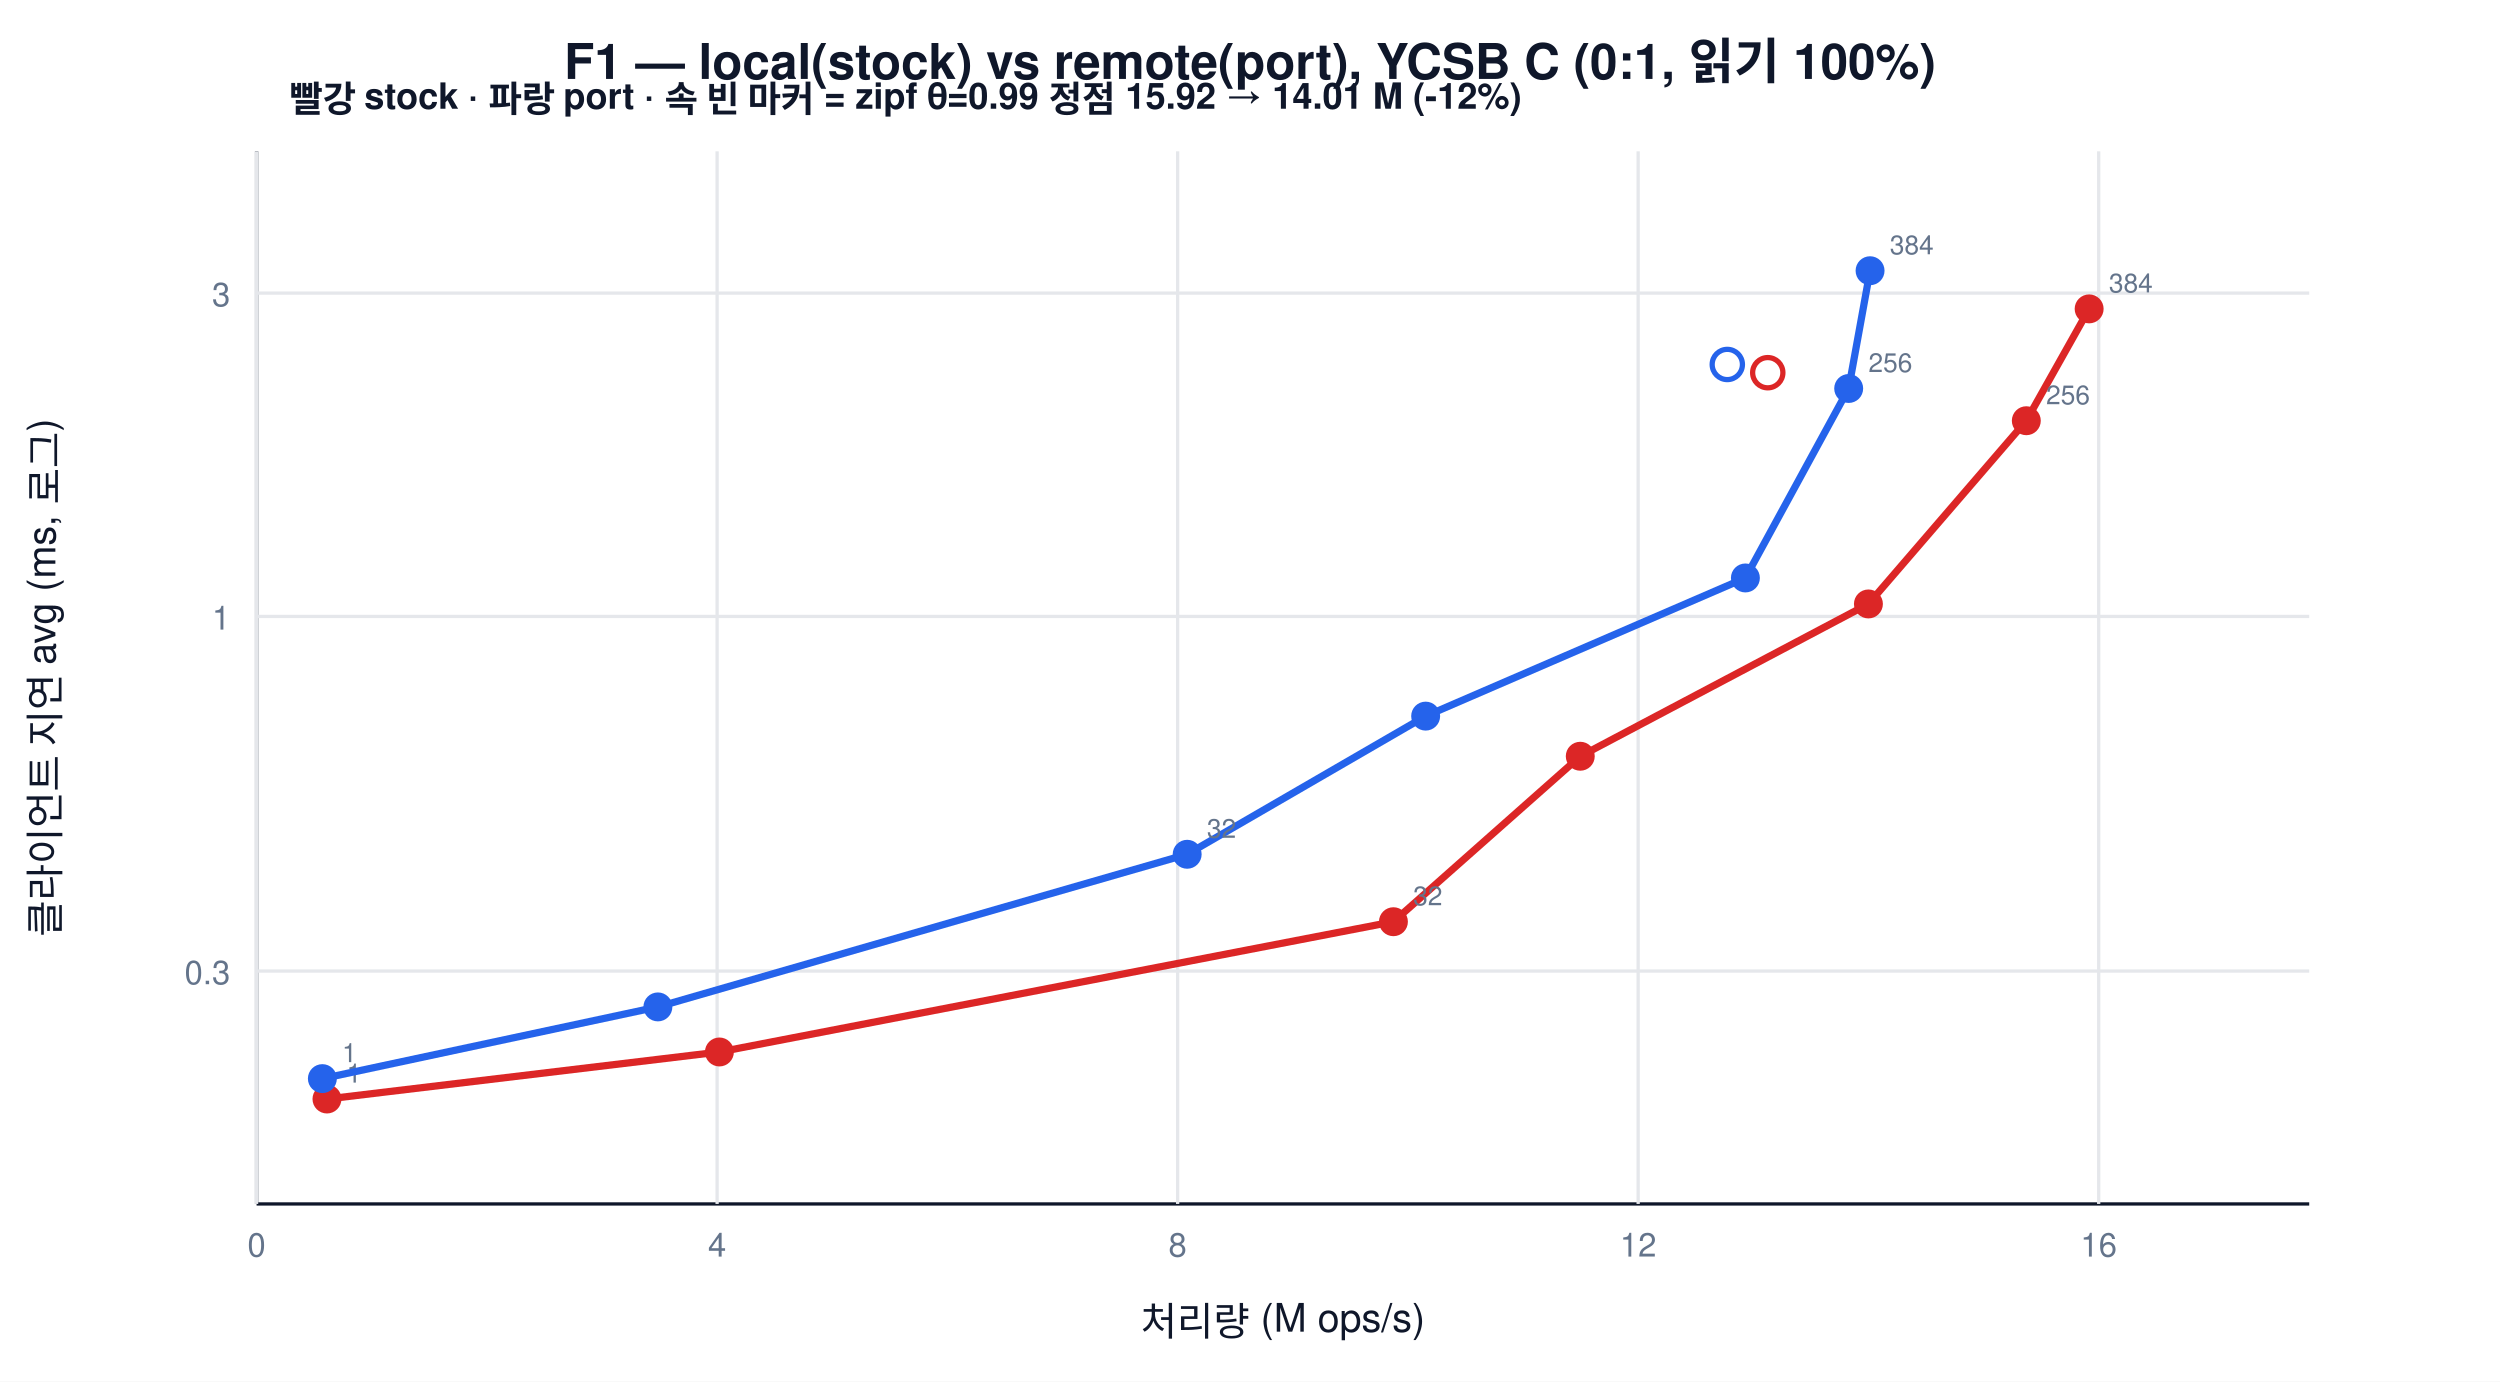
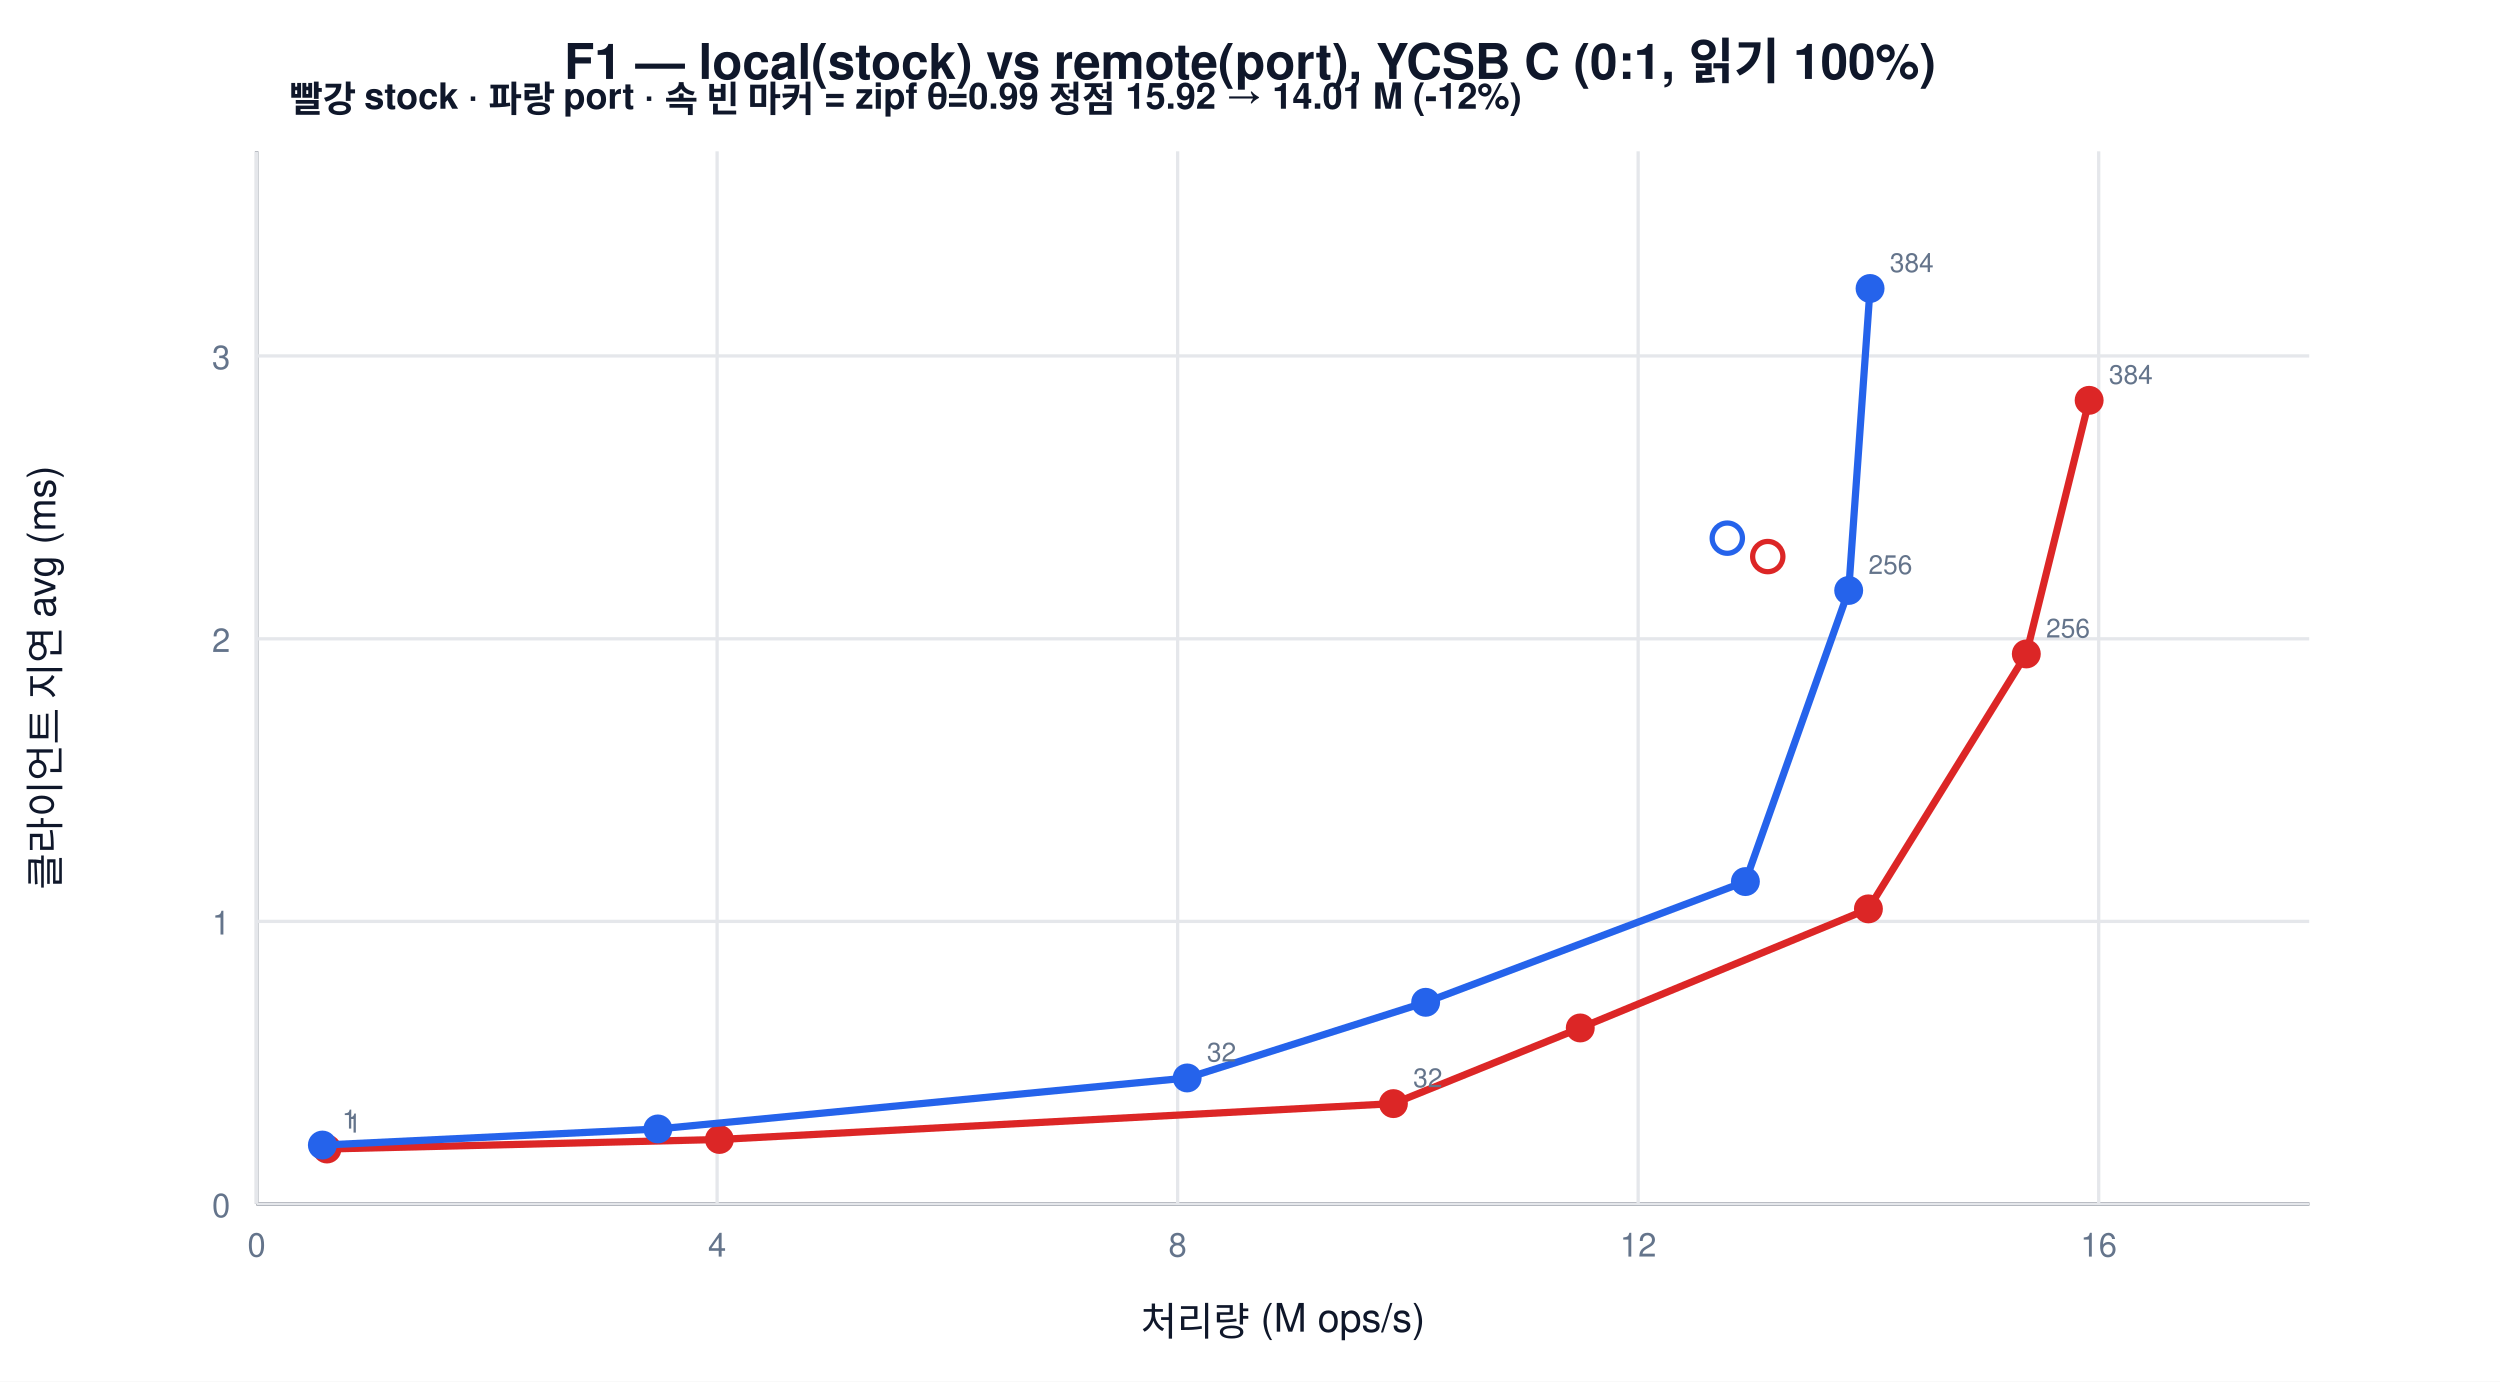
<svg xmlns="http://www.w3.org/2000/svg" width="760" height="420" viewBox="0 0 760 420" font-family="Helvetica,Arial,sans-serif">
  <rect width="760" height="420" fill="white" />
  <text x="380.0" y="24.0" font-size="15" fill="#0f172a" text-anchor="middle" font-weight="600">F1 — local(stock) vs remote(port), YCSB C (0:1, 읽기 100%)</text>
  <line x1="78.0" y1="366.0" x2="702.0" y2="366.0" stroke="#0f172a" stroke-width="1" />
  <line x1="78.0" y1="46.0" x2="78.0" y2="366.0" stroke="#0f172a" stroke-width="1" />
  <text x="390.0" y="406.0" font-size="12" fill="#0f172a" text-anchor="middle" font-weight="400">처리량 (M ops/s)</text>
-   <text x="18" y="206.0" font-size="12" fill="#0f172a" text-anchor="middle" transform="rotate(-90 18 206.0)">클라이언트 지연 avg (ms, 로그)</text>
-   <line x1="78.0" y1="295.2" x2="702.0" y2="295.2" stroke="#e5e7eb" stroke-width="1" />
-   <text x="70.0" y="299.2" font-size="10" fill="#64748b" text-anchor="end" font-weight="400">0.3</text>
-   <line x1="78.0" y1="187.4" x2="702.0" y2="187.4" stroke="#e5e7eb" stroke-width="1" />
-   <text x="70.0" y="191.4" font-size="10" fill="#64748b" text-anchor="end" font-weight="400">1</text>
-   <line x1="78.0" y1="89.1" x2="702.0" y2="89.1" stroke="#e5e7eb" stroke-width="1" />
-   <text x="70.0" y="93.1" font-size="10" fill="#64748b" text-anchor="end" font-weight="400">3</text>
+   <text x="18" y="206.0" font-size="12" fill="#0f172a" text-anchor="middle" transform="rotate(-90 18 206.0)">클라이언트 지연 avg (ms)</text>
+   <line x1="78.0" y1="366.0" x2="702.0" y2="366.0" stroke="#e5e7eb" stroke-width="1" />
+   <text x="70.0" y="370.0" font-size="10" fill="#64748b" text-anchor="end" font-weight="400">0</text>
+   <line x1="78.0" y1="280.1" x2="702.0" y2="280.1" stroke="#e5e7eb" stroke-width="1" />
+   <text x="70.0" y="284.1" font-size="10" fill="#64748b" text-anchor="end" font-weight="400">1</text>
+   <line x1="78.0" y1="194.2" x2="702.0" y2="194.2" stroke="#e5e7eb" stroke-width="1" />
+   <text x="70.0" y="198.2" font-size="10" fill="#64748b" text-anchor="end" font-weight="400">2</text>
+   <line x1="78.0" y1="108.2" x2="702.0" y2="108.2" stroke="#e5e7eb" stroke-width="1" />
+   <text x="70.0" y="112.2" font-size="10" fill="#64748b" text-anchor="end" font-weight="400">3</text>
  <line x1="78.0" y1="46.0" x2="78.0" y2="366.0" stroke="#e5e7eb" stroke-width="1" />
  <text x="78.0" y="382.0" font-size="10" fill="#64748b" text-anchor="middle" font-weight="400">0</text>
  <line x1="218.0" y1="46.0" x2="218.0" y2="366.0" stroke="#e5e7eb" stroke-width="1" />
  <text x="218.0" y="382.0" font-size="10" fill="#64748b" text-anchor="middle" font-weight="400">4</text>
  <line x1="358.0" y1="46.0" x2="358.0" y2="366.0" stroke="#e5e7eb" stroke-width="1" />
  <text x="358.0" y="382.0" font-size="10" fill="#64748b" text-anchor="middle" font-weight="400">8</text>
  <line x1="498.0" y1="46.0" x2="498.0" y2="366.0" stroke="#e5e7eb" stroke-width="1" />
  <text x="498.0" y="382.0" font-size="10" fill="#64748b" text-anchor="middle" font-weight="400">12</text>
  <line x1="638.0" y1="46.0" x2="638.0" y2="366.0" stroke="#e5e7eb" stroke-width="1" />
  <text x="638.0" y="382.0" font-size="10" fill="#64748b" text-anchor="middle" font-weight="400">16</text>
-   <path d="M 99.4,334.1 L 218.7,319.8 L 423.6,280.2 L 480.4,229.9 L 568.0,183.6 L 616.0,127.9 L 635.1,93.9" fill="none" stroke="#dc2626" stroke-width="2.2" />
-   <circle cx="99.4" cy="334.1" r="3.6" fill="#dc2626" stroke="#dc2626" stroke-width="1.6" />
-   <text x="105.4" y="329.1" font-size="8" fill="#64748b" text-anchor="start" font-weight="400">1</text>
-   <circle cx="218.7" cy="319.8" r="3.6" fill="#dc2626" stroke="#dc2626" stroke-width="1.6" />
-   <circle cx="423.6" cy="280.2" r="3.6" fill="#dc2626" stroke="#dc2626" stroke-width="1.6" />
-   <text x="429.6" y="275.2" font-size="8" fill="#64748b" text-anchor="start" font-weight="400">32</text>
-   <circle cx="480.4" cy="229.9" r="3.6" fill="#dc2626" stroke="#dc2626" stroke-width="1.6" />
-   <circle cx="568.0" cy="183.6" r="3.6" fill="#dc2626" stroke="#dc2626" stroke-width="1.6" />
-   <circle cx="616.0" cy="127.9" r="3.6" fill="#dc2626" stroke="#dc2626" stroke-width="1.6" />
-   <text x="622.0" y="122.9" font-size="8" fill="#64748b" text-anchor="start" font-weight="400">256</text>
-   <circle cx="635.1" cy="93.9" r="3.6" fill="#dc2626" stroke="#dc2626" stroke-width="1.6" />
-   <text x="641.1" y="88.9" font-size="8" fill="#64748b" text-anchor="start" font-weight="400">384</text>
-   <circle cx="537.4" cy="113.3" r="4.6" fill="white" stroke="#dc2626" stroke-width="1.6" />
-   <path d="M 98.0,327.9 L 200.0,306.1 L 360.9,259.7 L 433.4,217.7 L 530.6,175.7 L 562.0,118.1 L 568.5,82.3" fill="none" stroke="#2563eb" stroke-width="2.2" />
-   <circle cx="98.0" cy="327.9" r="3.6" fill="#2563eb" stroke="#2563eb" stroke-width="1.6" />
-   <text x="104.0" y="322.9" font-size="8" fill="#64748b" text-anchor="start" font-weight="400">1</text>
-   <circle cx="200.0" cy="306.1" r="3.6" fill="#2563eb" stroke="#2563eb" stroke-width="1.6" />
-   <circle cx="360.9" cy="259.7" r="3.6" fill="#2563eb" stroke="#2563eb" stroke-width="1.6" />
-   <text x="366.9" y="254.7" font-size="8" fill="#64748b" text-anchor="start" font-weight="400">32</text>
-   <circle cx="433.4" cy="217.7" r="3.6" fill="#2563eb" stroke="#2563eb" stroke-width="1.6" />
-   <circle cx="530.6" cy="175.7" r="3.6" fill="#2563eb" stroke="#2563eb" stroke-width="1.6" />
-   <circle cx="562.0" cy="118.1" r="3.6" fill="#2563eb" stroke="#2563eb" stroke-width="1.6" />
-   <text x="568.0" y="113.1" font-size="8" fill="#64748b" text-anchor="start" font-weight="400">256</text>
-   <circle cx="568.5" cy="82.3" r="3.6" fill="#2563eb" stroke="#2563eb" stroke-width="1.6" />
-   <text x="574.5" y="77.3" font-size="8" fill="#64748b" text-anchor="start" font-weight="400">384</text>
-   <circle cx="525.1" cy="110.8" r="4.6" fill="white" stroke="#2563eb" stroke-width="1.6" />
+   <path d="M 99.4,349.3 L 218.7,346.4 L 423.6,335.5 L 480.4,312.5 L 568.0,276.3 L 616.0,198.8 L 635.1,121.7" fill="none" stroke="#dc2626" stroke-width="2.2" />
+   <circle cx="99.4" cy="349.3" r="3.6" fill="#dc2626" stroke="#dc2626" stroke-width="1.6" />
+   <text x="105.4" y="344.3" font-size="8" fill="#64748b" text-anchor="start" font-weight="400">1</text>
+   <circle cx="218.7" cy="346.4" r="3.6" fill="#dc2626" stroke="#dc2626" stroke-width="1.6" />
+   <circle cx="423.6" cy="335.5" r="3.6" fill="#dc2626" stroke="#dc2626" stroke-width="1.6" />
+   <text x="429.6" y="330.5" font-size="8" fill="#64748b" text-anchor="start" font-weight="400">32</text>
+   <circle cx="480.4" cy="312.5" r="3.6" fill="#dc2626" stroke="#dc2626" stroke-width="1.6" />
+   <circle cx="568.0" cy="276.3" r="3.6" fill="#dc2626" stroke="#dc2626" stroke-width="1.6" />
+   <circle cx="616.0" cy="198.8" r="3.6" fill="#dc2626" stroke="#dc2626" stroke-width="1.6" />
+   <text x="622.0" y="193.8" font-size="8" fill="#64748b" text-anchor="start" font-weight="400">256</text>
+   <circle cx="635.1" cy="121.7" r="3.6" fill="#dc2626" stroke="#dc2626" stroke-width="1.6" />
+   <text x="641.1" y="116.7" font-size="8" fill="#64748b" text-anchor="start" font-weight="400">384</text>
+   <circle cx="537.4" cy="169.2" r="4.6" fill="white" stroke="#dc2626" stroke-width="1.6" />
+   <path d="M 98.0,348.1 L 200.0,343.2 L 360.9,327.7 L 433.4,304.7 L 530.6,268.0 L 562.0,179.5 L 568.5,87.7" fill="none" stroke="#2563eb" stroke-width="2.2" />
+   <circle cx="98.0" cy="348.1" r="3.6" fill="#2563eb" stroke="#2563eb" stroke-width="1.6" />
+   <text x="104.0" y="343.1" font-size="8" fill="#64748b" text-anchor="start" font-weight="400">1</text>
+   <circle cx="200.0" cy="343.2" r="3.6" fill="#2563eb" stroke="#2563eb" stroke-width="1.6" />
+   <circle cx="360.9" cy="327.7" r="3.6" fill="#2563eb" stroke="#2563eb" stroke-width="1.6" />
+   <text x="366.9" y="322.7" font-size="8" fill="#64748b" text-anchor="start" font-weight="400">32</text>
+   <circle cx="433.4" cy="304.7" r="3.6" fill="#2563eb" stroke="#2563eb" stroke-width="1.6" />
+   <circle cx="530.6" cy="268.0" r="3.6" fill="#2563eb" stroke="#2563eb" stroke-width="1.6" />
+   <circle cx="562.0" cy="179.5" r="3.6" fill="#2563eb" stroke="#2563eb" stroke-width="1.6" />
+   <text x="568.0" y="174.5" font-size="8" fill="#64748b" text-anchor="start" font-weight="400">256</text>
+   <circle cx="568.5" cy="87.7" r="3.6" fill="#2563eb" stroke="#2563eb" stroke-width="1.6" />
+   <text x="574.5" y="82.7" font-size="8" fill="#64748b" text-anchor="start" font-weight="400">384</text>
+   <circle cx="525.1" cy="163.6" r="4.6" fill="white" stroke="#2563eb" stroke-width="1.6" />
  <text x="88.0" y="34.0" font-size="11" fill="#0f172a" text-anchor="start" font-weight="600">빨강 stock · 파랑 port · 속 빈 마커 = zipf θ=0.99    정점 15.92 → 14.01 M (-12%)</text>
</svg>
